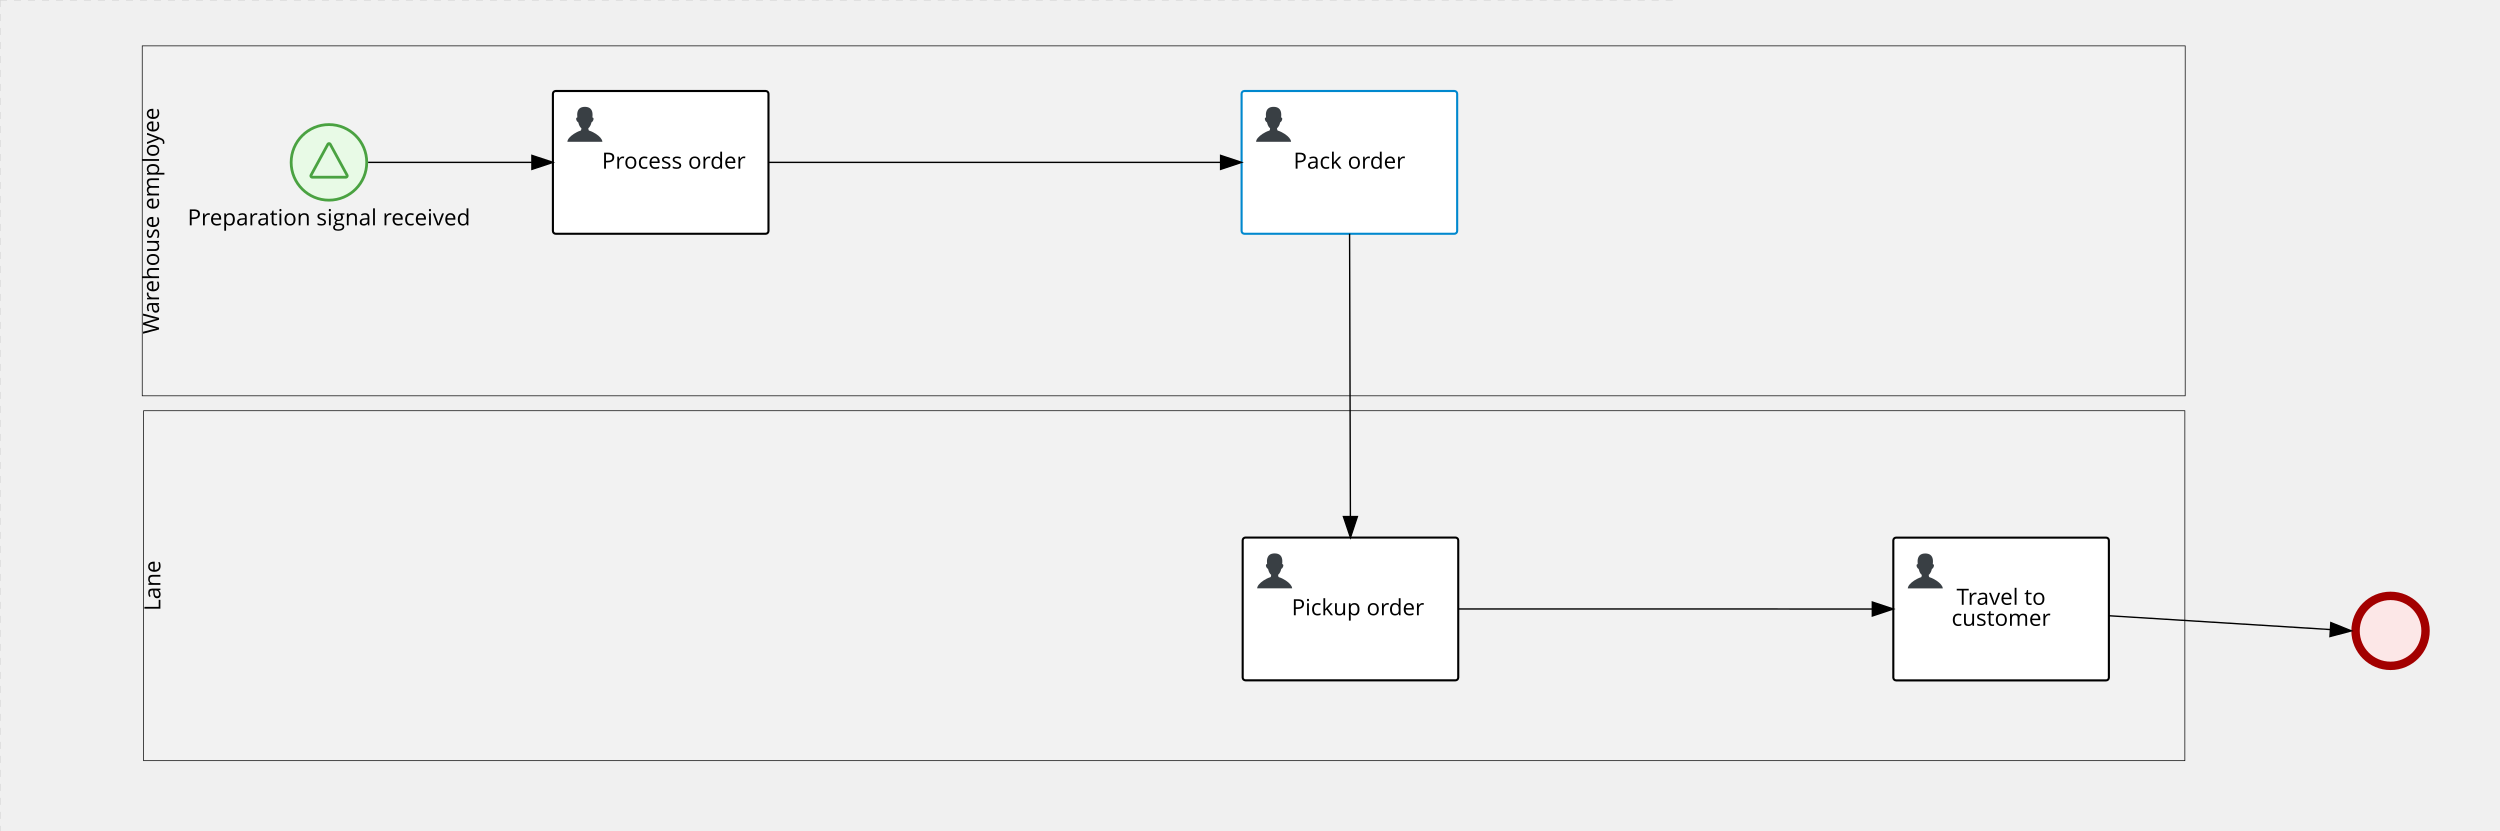
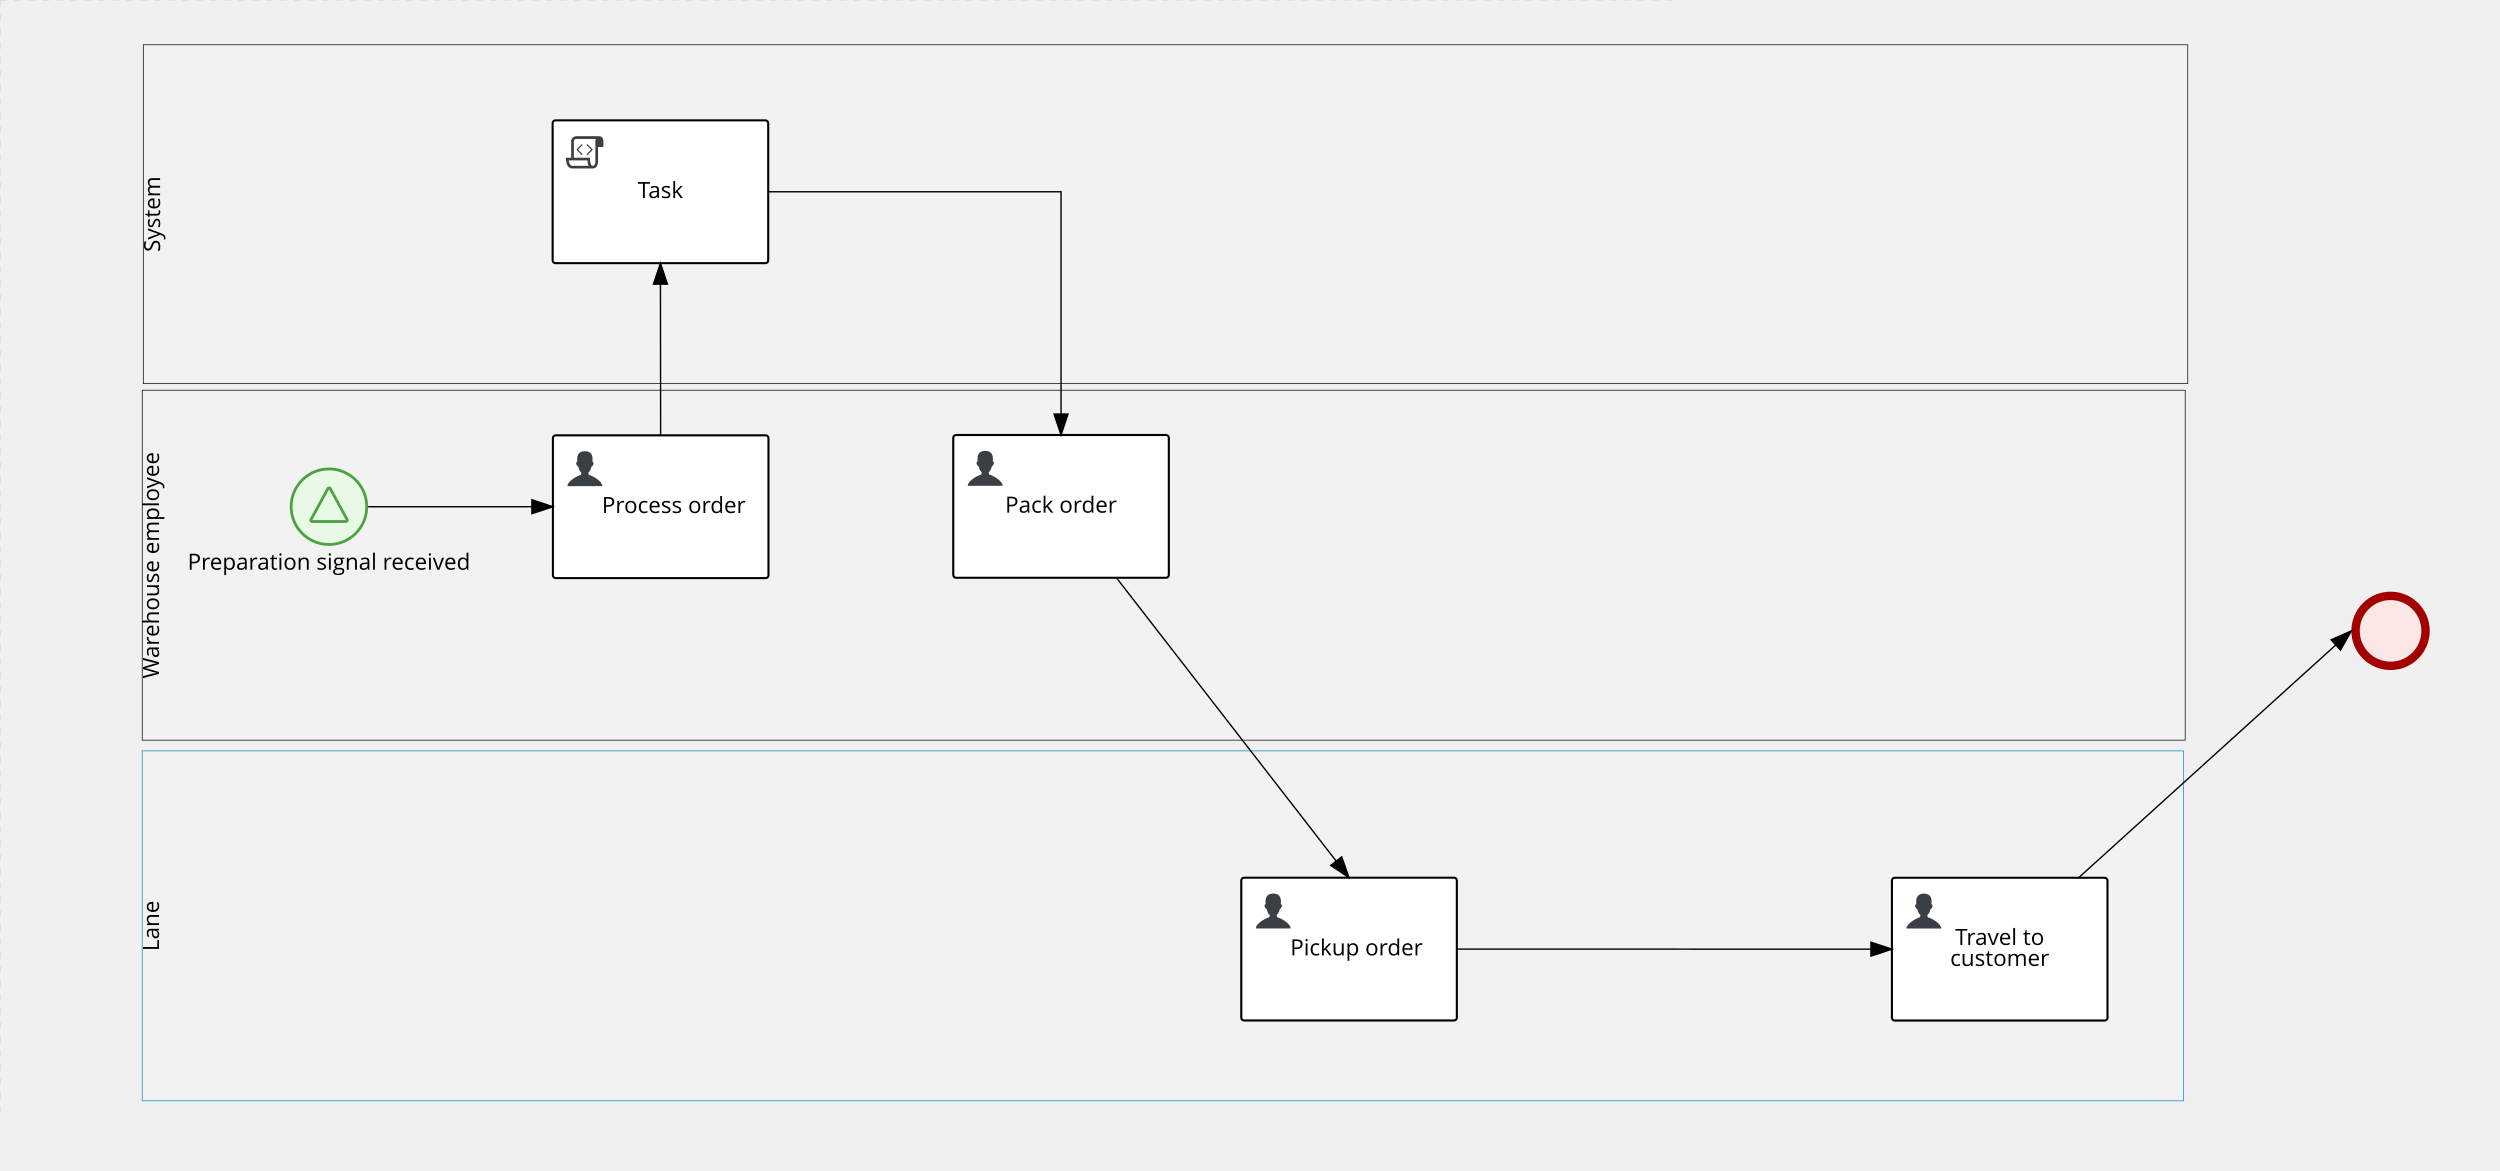
- <svg xmlns="http://www.w3.org/2000/svg" version="1.1" width="1786" height="593" viewBox="0 0 1786 593">
+ <svg xmlns="http://www.w3.org/2000/svg" version="1.1" width="1786" height="836" viewBox="0 0 1786 836">
  <defs />
  <g transform="matrix(1,0,0,1,0,0)">
    <g>
      <g>
        <g>
          <path fill="none" stroke="#d3d3d3" paint-order="fill stroke markers" d=" M 0 0 L 1200 0" stroke-miterlimit="10" stroke-opacity="0.8" stroke-dasharray="5" />
        </g>
        <g>
          <path fill="none" stroke="#d3d3d3" paint-order="fill stroke markers" d=" M 0 0 L 0 800" stroke-miterlimit="10" stroke-opacity="0.8" stroke-dasharray="5" />
        </g>
      </g>
-       <g id="_06BE5459-328D-44E1-8DD6-A01A7256BC6E" bpmn2nodeid="_06BE5459-328D-44E1-8DD6-A01A7256BC6E" transform="matrix(1,0,0,1,102.58,293.43)">
+       <g id="_550B3311-3D1D-46EB-A4BB-FC2DD90B5ABD" bpmn2nodeid="_550B3311-3D1D-46EB-A4BB-FC2DD90B5ABD" transform="matrix(1,0,0,1,1679.81,422.69)">
        <g>
          <path fill="none" stroke="none" />
        </g>
+         <g transform="matrix(0.125,0,0,0.125,0,0)">
+           <g transform="matrix(1,0,0,1,0,0)">
+             <path fill="#fce7e7" stroke="none" id="_550B3311-3D1D-46EB-A4BB-FC2DD90B5ABD?shapeType=BACKGROUND" paint-order="stroke fill markers" d=" M 0 0 M 444 224 C 444 263.9 434.2 300.8 414.4 334.5 C 394.7 368.2 368 394.9 334.4 414.5 C 300.8 434.1 263.9 444 224 444 C 184.1 444 147.2 434.2 113.5 414.4 C 79.8 394.7 53.1 368 33.5 334.4 C 13.9 300.8 4 263.9 4 224 C 4 184.1 13.8 147.2 33.6 113.5 C 53.4 79.8 80.1 53.1 113.6 33.5 C 147.1 13.9 184.1 4 224 4 C 263.9 4 300.8 13.8 334.5 33.6 C 368.2 53.4 394.9 80.1 414.5 113.6 C 434.1 147.1 444 184.1 444 224 Z" />
+           </g>
+           <g>
+             <g transform="matrix(1,0,0,1,0,0)">
+               <g transform="matrix(1,0,0,1,0,0)">
+                 <path fill="#a30000" stroke="none" id="_550B3311-3D1D-46EB-A4BB-FC2DD90B5ABD?shapeType=BORDER&amp;renderType=FILL" paint-order="stroke fill markers" d=" M 0 0 M 224 0 C 100.3 0 0 100.3 0 224 C 0 347.7 100.3 448 224 448 C 347.7 448 448 347.7 448 224 C 448 100.3 347.7 0 224 0 Z M 0 0 M 224 400 C 126.8 400 48 321.2 48 224 C 48 126.8 126.8 48 224 48 C 321.2 48 400 126.8 400 224 C 400 321.2 321.2 400 224 400 Z" />
+               </g>
+             </g>
+           </g>
+         </g>
+         <g transform="matrix(1,0,0,1,28,61)" />
+       </g>
+       <g transform="matrix(1,0,0,1,1679.81,422.69)" />
+       <g id="_06BE5459-328D-44E1-8DD6-A01A7256BC6E" bpmn2nodeid="_06BE5459-328D-44E1-8DD6-A01A7256BC6E" transform="matrix(1,0,0,1,101.58,536.43)">
+         <g>
+           <path fill="none" stroke="none" />
+         </g>
        <g transform="matrix(1,0,0,1,0,0)">
          <path fill="#f2f2f2" stroke="none" id="_06BE5459-328D-44E1-8DD6-A01A7256BC6E?shapeType=BACKGROUND" paint-order="stroke fill markers" d=" M 0 0 L 1458.28 0 L 1458.28 250 L 0 250 L 0 0 Z Z" />
        </g>
        <g transform="matrix(1,0,0,1,0,0)">
-           <path fill="none" stroke="rgb(0,0,0)" id="_06BE5459-328D-44E1-8DD6-A01A7256BC6E?shapeType=BORDER&amp;renderType=STROKE" paint-order="fill stroke markers" d=" M 0 0 L 1458.28 0 L 1458.28 250 L 0 250 L 0 0 Z Z" stroke-miterlimit="10" stroke-width="0.5" stroke-dasharray="" />
+           <path fill="none" stroke="rgb(0,136,206)" id="_06BE5459-328D-44E1-8DD6-A01A7256BC6E?shapeType=BORDER&amp;renderType=STROKE" paint-order="fill stroke markers" d=" M 0 0 L 1458.28 0 L 1458.28 250 L 0 250 L 0 0 Z Z" stroke-miterlimit="10" stroke-width="0.5" stroke-dasharray="" />
        </g>
        <g transform="matrix(-1.8369701987210297e-16,-1,1,-1.8369701987210297e-16,0,143)">
          <text fill="#000000" stroke="none" font-family="Open Sans" font-size="12pt" font-style="normal" font-weight="normal" text-decoration="normal" x="18" y="12" text-anchor="middle" dominant-baseline="alphabetic">Lane</text>
        </g>
        <g id="_1BB0C24F-966C-4FFE-A621-D8C2C41C6CE3" bpmn2nodeid="_1BB0C24F-966C-4FFE-A621-D8C2C41C6CE3" transform="matrix(1,0,0,1,785.19,90.60001)">
          <g>
            <path fill="none" stroke="none" />
          </g>
          <g transform="matrix(1,0,0,1,0,0)">
            <path fill="#ffffff" stroke="none" id="_1BB0C24F-966C-4FFE-A621-D8C2C41C6CE3?shapeType=BACKGROUND" paint-order="stroke fill markers" d=" M 2 0 L 152 0 L 152 0 A 2 2 0 0 1 154 2 L 154 100 L 154 100 A 2 2 0 0 1 152 102 L 2 102 L 2 102 A 2 2 0 0 1 0 100 L 0 2 L 0 2 A 2 2 0 0 1 2 0 Z" />
          </g>
          <g transform="matrix(1,0,0,1,0,0)">
            <path fill="none" stroke="#000000" id="_1BB0C24F-966C-4FFE-A621-D8C2C41C6CE3?shapeType=BORDER&amp;renderType=STROKE" paint-order="fill stroke markers" d=" M 2 0 L 152 0 L 152 0 A 2 2 0 0 1 154 2 L 154 100 L 154 100 A 2 2 0 0 1 152 102 L 2 102 L 2 102 A 2 2 0 0 1 0 100 L 0 2 L 0 2 A 2 2 0 0 1 2 0 Z" stroke-miterlimit="10" stroke-width="1.5" stroke-dasharray="" />
          </g>
          <g>
            <g transform="matrix(0.06,0,0,0.06,9.4,9.4)">
              <g transform="matrix(1,0,0,1,0,0)">
                <path fill="#393f44" stroke="none" id="_1BB0C24F-966C-4FFE-A621-D8C2C41C6CE3_task__RvU5__iZSm" paint-order="stroke fill markers" d=" M 0 0 M 16 445.21 C 16 440.869 18.784 431.129 22.001 424.217 C 35.768 394.64 77.283 359.28 129 333.084 C 144.516 325.224 157.347 319.964 167.807 317.174 C 171.932 316.074 175.729 314.414 176.525 313.363 C 178.894 310.234 180.914 302.908 181.727 294.5 L 182.5 286.5 L 178.507 283.455 C 166.303 274.146 154.284 251.678 148.04 226.5 C 145.611 216.707 145.056 215.462 142.984 215.158 C 141.703 214.97 138.083 212.243 134.939 209.099 C 123.233 197.393 116.891 177.376 121.44 166.49 C 123.002 162.751 128.155 159.01 131.75 159.004 C 134.448 159 134.471 158.603 132.914 138.788 C 130.927 113.496 134.279 92.265 143.132 74.076 C 152.232 55.38 167.569 42.882 189.049 36.66 C 210.203 30.532 237.797 30.532 258.951 36.66 C 300.042 48.563 318.958 83.806 314.955 141 C 314.32 150.075 313.624 157.788 313.409 158.14 C 313.194 158.493 314.575 159.073 316.479 159.43 C 328.929 161.766 330.986 177.018 321.496 196.621 C 316.903 206.109 309.357 214.508 304.817 215.185 C 303.023 215.453 302.293 217.146 299.943 226.5 C 296.659 239.567 294.474 245.305 287.948 257.995 C 282.491 268.606 273.035 281.109 268.108 284.229 L 264.871 286.278 L 265.518 292.889 C 266.345 301.33 268.639 309.871 270.877 312.837 C 272.067 314.415 275.002 315.79 280.063 317.139 C 291.069 320.075 303.617 325.274 321 334.102 C 369.815 358.891 410.848 393.758 425.032 422.5 C 429.07 430.682 432 440.232 432 445.21 L 432 448 L 224 448 L 16 448 L 16 445.21 Z" />
              </g>
            </g>
          </g>
          <g transform="matrix(1,0,0,1,4.04,13.68)">
            <g transform="matrix(0.04,0,0,0.04,63.36,69.12)">
              <g transform="matrix(1,0,0,1,0,0)">
                <path fill="none" stroke="none" />
              </g>
              <g transform="matrix(1,0,0,1,0,0)">
                <path fill="none" stroke="none" />
              </g>
            </g>
          </g>
          <g transform="matrix(1,0,0,1,35,43.5)">
            <text fill="#000000" stroke="none" font-family="Open Sans" font-size="12pt" font-style="normal" font-weight="normal" text-decoration="normal" x="47.332" y="12" text-anchor="middle" dominant-baseline="alphabetic">Pickup order</text>
          </g>
        </g>
        <g id="_4D554801-9244-4EC8-AA8C-CC41887A968C" bpmn2nodeid="_4D554801-9244-4EC8-AA8C-CC41887A968C" transform="matrix(1,0,0,1,1250.005,90.64999)">
          <g>
            <path fill="none" stroke="none" />
          </g>
          <g transform="matrix(1,0,0,1,0,0)">
            <path fill="#ffffff" stroke="none" id="_4D554801-9244-4EC8-AA8C-CC41887A968C?shapeType=BACKGROUND" paint-order="stroke fill markers" d=" M 2 0 L 152 0 L 152 0 A 2 2 0 0 1 154 2 L 154 100 L 154 100 A 2 2 0 0 1 152 102 L 2 102 L 2 102 A 2 2 0 0 1 0 100 L 0 2 L 0 2 A 2 2 0 0 1 2 0 Z" />
          </g>
          <g transform="matrix(1,0,0,1,0,0)">
            <path fill="none" stroke="#000000" id="_4D554801-9244-4EC8-AA8C-CC41887A968C?shapeType=BORDER&amp;renderType=STROKE" paint-order="fill stroke markers" d=" M 2 0 L 152 0 L 152 0 A 2 2 0 0 1 154 2 L 154 100 L 154 100 A 2 2 0 0 1 152 102 L 2 102 L 2 102 A 2 2 0 0 1 0 100 L 0 2 L 0 2 A 2 2 0 0 1 2 0 Z" stroke-miterlimit="10" stroke-width="1.5" stroke-dasharray="" />
          </g>
          <g>
            <g transform="matrix(0.06,0,0,0.06,9.4,9.4)">
              <g transform="matrix(1,0,0,1,0,0)">
                <path fill="#393f44" stroke="none" id="_4D554801-9244-4EC8-AA8C-CC41887A968C_task__RvU5__iZSm" paint-order="stroke fill markers" d=" M 0 0 M 16 445.21 C 16 440.869 18.784 431.129 22.001 424.217 C 35.768 394.64 77.283 359.28 129 333.084 C 144.516 325.224 157.347 319.964 167.807 317.174 C 171.932 316.074 175.729 314.414 176.525 313.363 C 178.894 310.234 180.914 302.908 181.727 294.5 L 182.5 286.5 L 178.507 283.455 C 166.303 274.146 154.284 251.678 148.04 226.5 C 145.611 216.707 145.056 215.462 142.984 215.158 C 141.703 214.97 138.083 212.243 134.939 209.099 C 123.233 197.393 116.891 177.376 121.44 166.49 C 123.002 162.751 128.155 159.01 131.75 159.004 C 134.448 159 134.471 158.603 132.914 138.788 C 130.927 113.496 134.279 92.265 143.132 74.076 C 152.232 55.38 167.569 42.882 189.049 36.66 C 210.203 30.532 237.797 30.532 258.951 36.66 C 300.042 48.563 318.958 83.806 314.955 141 C 314.32 150.075 313.624 157.788 313.409 158.14 C 313.194 158.493 314.575 159.073 316.479 159.43 C 328.929 161.766 330.986 177.018 321.496 196.621 C 316.903 206.109 309.357 214.508 304.817 215.185 C 303.023 215.453 302.293 217.146 299.943 226.5 C 296.659 239.567 294.474 245.305 287.948 257.995 C 282.491 268.606 273.035 281.109 268.108 284.229 L 264.871 286.278 L 265.518 292.889 C 266.345 301.33 268.639 309.871 270.877 312.837 C 272.067 314.415 275.002 315.79 280.063 317.139 C 291.069 320.075 303.617 325.274 321 334.102 C 369.815 358.891 410.848 393.758 425.032 422.5 C 429.07 430.682 432 440.232 432 445.21 L 432 448 L 224 448 L 16 448 L 16 445.21 Z" />
              </g>
            </g>
          </g>
          <g transform="matrix(1,0,0,1,4.04,13.68)">
            <g transform="matrix(0.04,0,0,0.04,63.36,69.12)">
              <g transform="matrix(1,0,0,1,0,0)">
                <path fill="none" stroke="none" />
              </g>
              <g transform="matrix(1,0,0,1,0,0)">
                <path fill="none" stroke="none" />
              </g>
            </g>
          </g>
          <g transform="matrix(1,0,0,1,41.61328,36)">
            <text fill="#000000" stroke="none" font-family="Open Sans" font-size="12pt" font-style="normal" font-weight="normal" text-decoration="normal" x="35.387" y="12" text-anchor="middle" dominant-baseline="alphabetic">Travel to  </text>
            <text fill="#000000" stroke="none" font-family="Open Sans" font-size="12pt" font-style="normal" font-weight="normal" text-decoration="normal" x="35.387" y="27" text-anchor="middle" dominant-baseline="alphabetic">customer</text>
          </g>
        </g>
      </g>
-       <g id="_0ADFF963-7A56-4037-ADB5-75A4C6CAD026" bpmn2nodeid="_0ADFF963-7A56-4037-ADB5-75A4C6CAD026" transform="matrix(1,0,0,1,101.61,32.77)">
+       <g id="_60C3040D-AD90-453C-9A8E-AE01BA934C1C" bpmn2nodeid="_60C3040D-AD90-453C-9A8E-AE01BA934C1C" transform="matrix(1,0,0,1,0,0)">
+         <g>
+           <path fill="none" stroke="#000000" paint-order="fill stroke markers" d=" M 1040.77 678.04 L 1336.585 678.078" stroke-miterlimit="10" stroke-dasharray="" />
+         </g>
+         <g transform="matrix(1,0,0,1,1040.77,678.0399)" />
+         <g transform="matrix(-0.0001288959,1,-1,-0.0001288959,1351.586,673.08)">
+           <path fill="#000000" stroke="#000000" paint-order="fill stroke markers" d=" M 10 15 L 0 15 L 5 0 Z" stroke-miterlimit="10" stroke-dasharray="" />
+         </g>
+         <g transform="matrix(1,0,0,1,1096.179,668.06)" />
+       </g>
+       <g id="_4163FEC2-C8A9-4403-95EC-3398C8E61767" bpmn2nodeid="_4163FEC2-C8A9-4403-95EC-3398C8E61767">
+         <g>
+           <path fill="none" stroke="#000000" paint-order="fill stroke markers" d=" M 1484.931 627.08 L 1668.689 460.756" stroke-miterlimit="10" stroke-dasharray="" />
+         </g>
+         <g transform="matrix(1,0,0,1,1484.931,627.08)" />
+         <g transform="matrix(0.6710617,0.7414015,-0.7414015,0.6710617,1676.455,446.983)">
+           <path fill="#000000" stroke="#000000" paint-order="fill stroke markers" d=" M 10 15 L 0 15 L 5 0 Z" stroke-miterlimit="10" stroke-dasharray="" />
+         </g>
+         <g transform="matrix(1,0,0,1,1514.941,531.471)" />
+       </g>
+       <g transform="matrix(1,0,0,1,101.58,536.43)" />
+       <g transform="matrix(1,0,0,1,886.77,627.03)" />
+       <g transform="matrix(1,0,0,1,1351.585,627.08)" />
+       <g id="_0ADFF963-7A56-4037-ADB5-75A4C6CAD026" bpmn2nodeid="_0ADFF963-7A56-4037-ADB5-75A4C6CAD026" transform="matrix(1,0,0,1,101.61,278.77)">
        <g>
          <path fill="none" stroke="none" />
        </g>
        <g transform="matrix(1,0,0,1,0,0)">
          <path fill="#f2f2f2" stroke="none" id="_0ADFF963-7A56-4037-ADB5-75A4C6CAD026?shapeType=BACKGROUND" paint-order="stroke fill markers" d=" M 0 0 L 1459.49 0 L 1459.49 250 L 0 250 L 0 0 Z Z" />
        </g>
        <g transform="matrix(1,0,0,1,0,0)">
          <path fill="none" stroke="rgb(0,0,0)" id="_0ADFF963-7A56-4037-ADB5-75A4C6CAD026?shapeType=BORDER&amp;renderType=STROKE" paint-order="fill stroke markers" d=" M 0 0 L 1459.49 0 L 1459.49 250 L 0 250 L 0 0 Z Z" stroke-miterlimit="10" stroke-width="0.5" stroke-dasharray="" />
        </g>
        <g transform="matrix(-1.8369701987210297e-16,-1,1,-1.8369701987210297e-16,0,205.8594)">
          <text fill="#000000" stroke="none" font-family="Open Sans" font-size="12pt" font-style="normal" font-weight="normal" text-decoration="normal" x="80.859" y="12" text-anchor="middle" dominant-baseline="alphabetic">Warehouse employee</text>
-         </g>
-         <g id="_58F58FFF-18BA-44C9-A429-667631F5AC77" bpmn2nodeid="_58F58FFF-18BA-44C9-A429-667631F5AC77" transform="matrix(1,0,0,1,785.39,32.23)">
-           <g>
-             <path fill="none" stroke="none" />
-           </g>
-           <g transform="matrix(1,0,0,1,0,0)">
-             <path fill="#ffffff" stroke="none" id="_58F58FFF-18BA-44C9-A429-667631F5AC77?shapeType=BACKGROUND" paint-order="stroke fill markers" d=" M 2 0 L 152 0 L 152 0 A 2 2 0 0 1 154 2 L 154 100 L 154 100 A 2 2 0 0 1 152 102 L 2 102 L 2 102 A 2 2 0 0 1 0 100 L 0 2 L 0 2 A 2 2 0 0 1 2 0 Z" />
-           </g>
-           <g transform="matrix(1,0,0,1,0,0)">
-             <path fill="none" stroke="rgb(0,136,206)" id="_58F58FFF-18BA-44C9-A429-667631F5AC77?shapeType=BORDER&amp;renderType=STROKE" paint-order="fill stroke markers" d=" M 2 0 L 152 0 L 152 0 A 2 2 0 0 1 154 2 L 154 100 L 154 100 A 2 2 0 0 1 152 102 L 2 102 L 2 102 A 2 2 0 0 1 0 100 L 0 2 L 0 2 A 2 2 0 0 1 2 0 Z" stroke-miterlimit="10" stroke-width="1.5" stroke-dasharray="" />
-           </g>
-           <g>
-             <g transform="matrix(0.06,0,0,0.06,9.4,9.4)">
-               <g transform="matrix(1,0,0,1,0,0)">
-                 <path fill="#393f44" stroke="none" id="_58F58FFF-18BA-44C9-A429-667631F5AC77_task__RvU5__iZSm" paint-order="stroke fill markers" d=" M 0 0 M 16 445.21 C 16 440.869 18.784 431.129 22.001 424.217 C 35.768 394.64 77.283 359.28 129 333.084 C 144.516 325.224 157.347 319.964 167.807 317.174 C 171.932 316.074 175.729 314.414 176.525 313.363 C 178.894 310.234 180.914 302.908 181.727 294.5 L 182.5 286.5 L 178.507 283.455 C 166.303 274.146 154.284 251.678 148.04 226.5 C 145.611 216.707 145.056 215.462 142.984 215.158 C 141.703 214.97 138.083 212.243 134.939 209.099 C 123.233 197.393 116.891 177.376 121.44 166.49 C 123.002 162.751 128.155 159.01 131.75 159.004 C 134.448 159 134.471 158.603 132.914 138.788 C 130.927 113.496 134.279 92.265 143.132 74.076 C 152.232 55.38 167.569 42.882 189.049 36.66 C 210.203 30.532 237.797 30.532 258.951 36.66 C 300.042 48.563 318.958 83.806 314.955 141 C 314.32 150.075 313.624 157.788 313.409 158.14 C 313.194 158.493 314.575 159.073 316.479 159.43 C 328.929 161.766 330.986 177.018 321.496 196.621 C 316.903 206.109 309.357 214.508 304.817 215.185 C 303.023 215.453 302.293 217.146 299.943 226.5 C 296.659 239.567 294.474 245.305 287.948 257.995 C 282.491 268.606 273.035 281.109 268.108 284.229 L 264.871 286.278 L 265.518 292.889 C 266.345 301.33 268.639 309.871 270.877 312.837 C 272.067 314.415 275.002 315.79 280.063 317.139 C 291.069 320.075 303.617 325.274 321 334.102 C 369.815 358.891 410.848 393.758 425.032 422.5 C 429.07 430.682 432 440.232 432 445.21 L 432 448 L 224 448 L 16 448 L 16 445.21 Z" />
-               </g>
-             </g>
-           </g>
-           <g transform="matrix(1,0,0,1,4.04,13.68)">
-             <g transform="matrix(0.04,0,0,0.04,63.36,69.12)">
-               <g transform="matrix(1,0,0,1,0,0)">
-                 <path fill="none" stroke="none" />
-               </g>
-               <g transform="matrix(1,0,0,1,0,0)">
-                 <path fill="none" stroke="none" />
-               </g>
-             </g>
-           </g>
-           <g transform="matrix(1,0,0,1,37.05469,43.5)">
-             <text fill="#000000" stroke="none" font-family="Open Sans" font-size="12pt" font-style="normal" font-weight="normal" text-decoration="normal" x="39.945" y="12" text-anchor="middle" dominant-baseline="alphabetic">Pack order</text>
-           </g>
        </g>
        <g id="_5A92FBF8-4BF0-4318-BA90-AEE6DCAB583A" bpmn2nodeid="_5A92FBF8-4BF0-4318-BA90-AEE6DCAB583A" transform="matrix(1,0,0,1,293.39,32.23)">
          <g>
            <path fill="none" stroke="none" />
          </g>
          <g transform="matrix(1,0,0,1,0,0)">
            <path fill="#ffffff" stroke="none" id="_5A92FBF8-4BF0-4318-BA90-AEE6DCAB583A?shapeType=BACKGROUND" paint-order="stroke fill markers" d=" M 2 0 L 152 0 L 152 0 A 2 2 0 0 1 154 2 L 154 100 L 154 100 A 2 2 0 0 1 152 102 L 2 102 L 2 102 A 2 2 0 0 1 0 100 L 0 2 L 0 2 A 2 2 0 0 1 2 0 Z" />
          </g>
          <g transform="matrix(1,0,0,1,0,0)">
            <path fill="none" stroke="rgb(0,0,0)" id="_5A92FBF8-4BF0-4318-BA90-AEE6DCAB583A?shapeType=BORDER&amp;renderType=STROKE" paint-order="fill stroke markers" d=" M 2 0 L 152 0 L 152 0 A 2 2 0 0 1 154 2 L 154 100 L 154 100 A 2 2 0 0 1 152 102 L 2 102 L 2 102 A 2 2 0 0 1 0 100 L 0 2 L 0 2 A 2 2 0 0 1 2 0 Z" stroke-miterlimit="10" stroke-width="1.5" stroke-dasharray="" />
          </g>
          <g>
            <g transform="matrix(0.06,0,0,0.06,9.4,9.4)">
              <g transform="matrix(1,0,0,1,0,0)">
                <path fill="#393f44" stroke="none" id="_5A92FBF8-4BF0-4318-BA90-AEE6DCAB583A_task__RvU5__iZSm" paint-order="stroke fill markers" d=" M 0 0 M 16 445.21 C 16 440.869 18.784 431.129 22.001 424.217 C 35.768 394.64 77.283 359.28 129 333.084 C 144.516 325.224 157.347 319.964 167.807 317.174 C 171.932 316.074 175.729 314.414 176.525 313.363 C 178.894 310.234 180.914 302.908 181.727 294.5 L 182.5 286.5 L 178.507 283.455 C 166.303 274.146 154.284 251.678 148.04 226.5 C 145.611 216.707 145.056 215.462 142.984 215.158 C 141.703 214.97 138.083 212.243 134.939 209.099 C 123.233 197.393 116.891 177.376 121.44 166.49 C 123.002 162.751 128.155 159.01 131.75 159.004 C 134.448 159 134.471 158.603 132.914 138.788 C 130.927 113.496 134.279 92.265 143.132 74.076 C 152.232 55.38 167.569 42.882 189.049 36.66 C 210.203 30.532 237.797 30.532 258.951 36.66 C 300.042 48.563 318.958 83.806 314.955 141 C 314.32 150.075 313.624 157.788 313.409 158.14 C 313.194 158.493 314.575 159.073 316.479 159.43 C 328.929 161.766 330.986 177.018 321.496 196.621 C 316.903 206.109 309.357 214.508 304.817 215.185 C 303.023 215.453 302.293 217.146 299.943 226.5 C 296.659 239.567 294.474 245.305 287.948 257.995 C 282.491 268.606 273.035 281.109 268.108 284.229 L 264.871 286.278 L 265.518 292.889 C 266.345 301.33 268.639 309.871 270.877 312.837 C 272.067 314.415 275.002 315.79 280.063 317.139 C 291.069 320.075 303.617 325.274 321 334.102 C 369.815 358.891 410.848 393.758 425.032 422.5 C 429.07 430.682 432 440.232 432 445.21 L 432 448 L 224 448 L 16 448 L 16 445.21 Z" />
              </g>
            </g>
          </g>
          <g transform="matrix(1,0,0,1,4.04,13.68)">
            <g transform="matrix(0.04,0,0,0.04,63.36,69.12)">
              <g transform="matrix(1,0,0,1,0,0)">
                <path fill="none" stroke="none" />
              </g>
              <g transform="matrix(1,0,0,1,0,0)">
                <path fill="none" stroke="none" />
              </g>
            </g>
          </g>
          <g transform="matrix(1,0,0,1,35,43.5)">
            <text fill="#000000" stroke="none" font-family="Open Sans" font-size="12pt" font-style="normal" font-weight="normal" text-decoration="normal" x="51.355" y="12" text-anchor="middle" dominant-baseline="alphabetic">Process order</text>
          </g>
        </g>
        <g id="_AAD5559D-F4CA-481C-8828-DA1B2B07CD04" bpmn2nodeid="_AAD5559D-F4CA-481C-8828-DA1B2B07CD04" transform="matrix(1,0,0,1,105.39,55.23)">
          <g>
            <path fill="none" stroke="none" />
          </g>
          <g transform="matrix(0.125,0,0,0.125,0,0)">
            <g transform="matrix(1,0,0,1,0,0)">
              <path fill="#e8fae6" stroke="none" id="_AAD5559D-F4CA-481C-8828-DA1B2B07CD04?shapeType=BACKGROUND" paint-order="stroke fill markers" d=" M 0 0 M 444 224 C 444 263.9 434.2 300.8 414.4 334.5 C 394.7 368.2 368 394.9 334.4 414.5 C 300.8 434.1 263.9 444 224 444 C 184.1 444 147.2 434.2 113.5 414.4 C 79.8 394.7 53.1 368 33.5 334.4 C 13.9 300.8 4 263.9 4 224 C 4 184.1 13.8 147.2 33.6 113.5 C 53.4 79.8 80.1 53.1 113.6 33.5 C 147.1 13.9 184.1 4 224 4 C 263.9 4 300.8 13.8 334.5 33.6 C 368.2 53.4 394.9 80.1 414.5 113.6 C 434.1 147.1 444 184.1 444 224 Z" />
            </g>
            <g>
              <g transform="matrix(1,0,0,1,0,0)">
                <g transform="matrix(1,0,0,1,0,0)">
                  <path fill="#4aa241" stroke="none" id="_AAD5559D-F4CA-481C-8828-DA1B2B07CD04?shapeType=BORDER&amp;renderType=FILL" paint-order="stroke fill markers" d=" M 0 0 M 224 0 C 100.3 0 0 100.3 0 224 C 0 347.7 100.3 448 224 448 C 347.7 448 448 347.7 448 224 C 448 100.3 347.7 0 224 0 Z M 0 0 M 224 432 C 109.1 432 16 338.9 16 224 C 16 109.1 109.1 16 224 16 C 338.9 16 432 109.1 432 224 C 432 338.9 338.9 432 224 432 Z" />
                </g>
              </g>
            </g>
            <g>
              <g transform="matrix(1,0,0,1,0,0)">
                <g transform="matrix(1,0,0,1,0,0)">
                  <path fill="#4aa241" stroke="none" id="_AAD5559D-F4CA-481C-8828-DA1B2B07CD04_signal-catching" paint-order="stroke fill markers" d=" M 0 0 M 224.6 124.8 L 320.5 300.7 L 128.8 300.7 L 224.6 124.8 M 224.6 108.7 C 221.7 108.7 219 109.5 216.5 110.9 C 214 112.3 212.1 114.5 210.6 117 L 114.7 293 C 111.8 298.2 111.9 303.5 114.9 308.8 C 116.3 311.2 118.2 313.2 120.7 314.6 C 123.1 316 125.8 316.7 128.7 316.7 L 320.5 316.7 C 323.4 316.7 325.9 316 328.4 314.6 C 330.9 313.2 332.8 311.3 334.2 308.8 C 337.3 303.6 337.3 298.3 334.4 293 L 238.5 117 C 237.1 114.4 235.2 112.4 232.7 110.9 C 230.2 109.4 227.5 108.7 224.6 108.7 L 224.6 108.7 Z" />
                </g>
              </g>
            </g>
          </g>
          <g transform="matrix(1,0,0,1,-72.98047,61)">
            <text fill="#000000" stroke="none" font-family="Open Sans" font-size="12pt" font-style="normal" font-weight="normal" text-decoration="normal" x="100.98" y="12" text-anchor="middle" dominant-baseline="alphabetic">Preparation signal received</text>
          </g>
        </g>
-       </g>
-       <g id="_550B3311-3D1D-46EB-A4BB-FC2DD90B5ABD" bpmn2nodeid="_550B3311-3D1D-46EB-A4BB-FC2DD90B5ABD" transform="matrix(1,0,0,1,1679.81,422.69)">
+         <g id="_58F58FFF-18BA-44C9-A429-667631F5AC77" bpmn2nodeid="_58F58FFF-18BA-44C9-A429-667631F5AC77" transform="matrix(1,0,0,1,579.397,31.995)">
+           <g>
+             <path fill="none" stroke="none" />
+           </g>
+           <g transform="matrix(1,0,0,1,0,0)">
+             <path fill="#ffffff" stroke="none" id="_58F58FFF-18BA-44C9-A429-667631F5AC77?shapeType=BACKGROUND" paint-order="stroke fill markers" d=" M 2 0 L 152 0 L 152 0 A 2 2 0 0 1 154 2 L 154 100 L 154 100 A 2 2 0 0 1 152 102 L 2 102 L 2 102 A 2 2 0 0 1 0 100 L 0 2 L 0 2 A 2 2 0 0 1 2 0 Z" />
+           </g>
+           <g transform="matrix(1,0,0,1,0,0)">
+             <path fill="none" stroke="rgb(0,0,0)" id="_58F58FFF-18BA-44C9-A429-667631F5AC77?shapeType=BORDER&amp;renderType=STROKE" paint-order="fill stroke markers" d=" M 2 0 L 152 0 L 152 0 A 2 2 0 0 1 154 2 L 154 100 L 154 100 A 2 2 0 0 1 152 102 L 2 102 L 2 102 A 2 2 0 0 1 0 100 L 0 2 L 0 2 A 2 2 0 0 1 2 0 Z" stroke-miterlimit="10" stroke-width="1.5" stroke-dasharray="" />
+           </g>
+           <g>
+             <g transform="matrix(0.06,0,0,0.06,9.4,9.4)">
+               <g transform="matrix(1,0,0,1,0,0)">
+                 <path fill="#393f44" stroke="none" id="_58F58FFF-18BA-44C9-A429-667631F5AC77_task__RvU5__iZSm" paint-order="stroke fill markers" d=" M 0 0 M 16 445.21 C 16 440.869 18.784 431.129 22.001 424.217 C 35.768 394.64 77.283 359.28 129 333.084 C 144.516 325.224 157.347 319.964 167.807 317.174 C 171.932 316.074 175.729 314.414 176.525 313.363 C 178.894 310.234 180.914 302.908 181.727 294.5 L 182.5 286.5 L 178.507 283.455 C 166.303 274.146 154.284 251.678 148.04 226.5 C 145.611 216.707 145.056 215.462 142.984 215.158 C 141.703 214.97 138.083 212.243 134.939 209.099 C 123.233 197.393 116.891 177.376 121.44 166.49 C 123.002 162.751 128.155 159.01 131.75 159.004 C 134.448 159 134.471 158.603 132.914 138.788 C 130.927 113.496 134.279 92.265 143.132 74.076 C 152.232 55.38 167.569 42.882 189.049 36.66 C 210.203 30.532 237.797 30.532 258.951 36.66 C 300.042 48.563 318.958 83.806 314.955 141 C 314.32 150.075 313.624 157.788 313.409 158.14 C 313.194 158.493 314.575 159.073 316.479 159.43 C 328.929 161.766 330.986 177.018 321.496 196.621 C 316.903 206.109 309.357 214.508 304.817 215.185 C 303.023 215.453 302.293 217.146 299.943 226.5 C 296.659 239.567 294.474 245.305 287.948 257.995 C 282.491 268.606 273.035 281.109 268.108 284.229 L 264.871 286.278 L 265.518 292.889 C 266.345 301.33 268.639 309.871 270.877 312.837 C 272.067 314.415 275.002 315.79 280.063 317.139 C 291.069 320.075 303.617 325.274 321 334.102 C 369.815 358.891 410.848 393.758 425.032 422.5 C 429.07 430.682 432 440.232 432 445.21 L 432 448 L 224 448 L 16 448 L 16 445.21 Z" />
+               </g>
+             </g>
+           </g>
+           <g transform="matrix(1,0,0,1,4.04,13.68)">
+             <g transform="matrix(0.04,0,0,0.04,63.36,69.12)">
+               <g transform="matrix(1,0,0,1,0,0)">
+                 <path fill="none" stroke="none" />
+               </g>
+               <g transform="matrix(1,0,0,1,0,0)">
+                 <path fill="none" stroke="none" />
+               </g>
+             </g>
+           </g>
+           <g transform="matrix(1,0,0,1,37.05469,43.5)">
+             <text fill="#000000" stroke="none" font-family="Open Sans" font-size="12pt" font-style="normal" font-weight="normal" text-decoration="normal" x="39.945" y="12" text-anchor="middle" dominant-baseline="alphabetic">Pack order</text>
+           </g>
+         </g>
+       </g>
+       <g id="_C4036051-B973-4F90-990A-2C8DD50A341B" bpmn2nodeid="_C4036051-B973-4F90-990A-2C8DD50A341B" transform="matrix(1,0,0,1,0,0)">
+         <g>
+           <path fill="none" stroke="#000000" paint-order="fill stroke markers" d=" M 263 362 L 380 362" stroke-miterlimit="10" stroke-dasharray="" />
+         </g>
+         <g transform="matrix(1,0,0,1,263,362)" />
+         <g transform="matrix(6.123233995736766e-17,1,-1,6.123233995736766e-17,395,357)">
+           <path fill="#000000" stroke="#000000" paint-order="fill stroke markers" d=" M 10 15 L 0 15 L 5 0 Z" stroke-miterlimit="10" stroke-dasharray="" />
+         </g>
+         <g transform="matrix(1,0,0,1,263,352)" />
+       </g>
+       <g transform="matrix(1,0,0,1,101.61,278.77)" />
+       <g transform="matrix(1,0,0,1,207,334)" />
+       <g id="_965CB54A-C539-4F10-9FE1-0FE45B1C6571" bpmn2nodeid="_965CB54A-C539-4F10-9FE1-0FE45B1C6571" transform="matrix(1,0,0,1,102.367,31.986)">
        <g>
          <path fill="none" stroke="none" />
        </g>
-         <g transform="matrix(0.125,0,0,0.125,0,0)">
-           <g transform="matrix(1,0,0,1,0,0)">
-             <path fill="#fce7e7" stroke="none" id="_550B3311-3D1D-46EB-A4BB-FC2DD90B5ABD?shapeType=BACKGROUND" paint-order="stroke fill markers" d=" M 0 0 M 444 224 C 444 263.9 434.2 300.8 414.4 334.5 C 394.7 368.2 368 394.9 334.4 414.5 C 300.8 434.1 263.9 444 224 444 C 184.1 444 147.2 434.2 113.5 414.4 C 79.8 394.7 53.1 368 33.5 334.4 C 13.9 300.8 4 263.9 4 224 C 4 184.1 13.8 147.2 33.6 113.5 C 53.4 79.8 80.1 53.1 113.6 33.5 C 147.1 13.9 184.1 4 224 4 C 263.9 4 300.8 13.8 334.5 33.6 C 368.2 53.4 394.9 80.1 414.5 113.6 C 434.1 147.1 444 184.1 444 224 Z" />
-           </g>
-           <g>
-             <g transform="matrix(1,0,0,1,0,0)">
-               <g transform="matrix(1,0,0,1,0,0)">
-                 <path fill="#a30000" stroke="none" id="_550B3311-3D1D-46EB-A4BB-FC2DD90B5ABD?shapeType=BORDER&amp;renderType=FILL" paint-order="stroke fill markers" d=" M 0 0 M 224 0 C 100.3 0 0 100.3 0 224 C 0 347.7 100.3 448 224 448 C 347.7 448 448 347.7 448 224 C 448 100.3 347.7 0 224 0 Z M 0 0 M 224 400 C 126.8 400 48 321.2 48 224 C 48 126.8 126.8 48 224 48 C 321.2 48 400 126.8 400 224 C 400 321.2 321.2 400 224 400 Z" />
-               </g>
-             </g>
-           </g>
-         </g>
-         <g transform="matrix(1,0,0,1,28,61)" />
-       </g>
-       <g id="_C4036051-B973-4F90-990A-2C8DD50A341B" bpmn2nodeid="_C4036051-B973-4F90-990A-2C8DD50A341B">
-         <g>
-           <path fill="none" stroke="#000000" paint-order="fill stroke markers" d=" M 263 116 L 380 116" stroke-miterlimit="10" stroke-dasharray="" />
-         </g>
-         <g transform="matrix(1,0,0,1,263,116)" />
-         <g transform="matrix(6.123233995736766e-17,1,-1,6.123233995736766e-17,395,111)">
+         <g transform="matrix(1,0,0,1,0,0)">
+           <path fill="#f2f2f2" stroke="none" id="_965CB54A-C539-4F10-9FE1-0FE45B1C6571?shapeType=BACKGROUND" paint-order="stroke fill markers" d=" M 0 0 L 1460.579 0 L 1460.579 242.014 L 0 242.014 L 0 0 Z Z" />
+         </g>
+         <g transform="matrix(1,0,0,1,0,0)">
+           <path fill="none" stroke="rgb(0,0,0)" id="_965CB54A-C539-4F10-9FE1-0FE45B1C6571?shapeType=BORDER&amp;renderType=STROKE" paint-order="fill stroke markers" d=" M 0 0 L 1460.579 0 L 1460.579 242.014 L 0 242.014 L 0 0 Z Z" stroke-miterlimit="10" stroke-width="0.5" stroke-dasharray="" />
+         </g>
+         <g transform="matrix(-1.8369701987210297e-16,-1,1,-1.8369701987210297e-16,0,147.9992)">
+           <text fill="#000000" stroke="none" font-family="Open Sans" font-size="12pt" font-style="normal" font-weight="normal" text-decoration="normal" x="26.992" y="12" text-anchor="middle" dominant-baseline="alphabetic">System</text>
+         </g>
+         <g id="_9286E751-F01C-4ED1-A404-E059E8F071A8" bpmn2nodeid="_9286E751-F01C-4ED1-A404-E059E8F071A8" transform="matrix(1,0,0,1,292.441,54.014)">
+           <g>
+             <path fill="none" stroke="none" />
+           </g>
+           <g transform="matrix(1,0,0,1,0,0)">
+             <path fill="#ffffff" stroke="none" id="_9286E751-F01C-4ED1-A404-E059E8F071A8?shapeType=BACKGROUND" paint-order="stroke fill markers" d=" M 2 0 L 152 0 L 152 0 A 2 2 0 0 1 154 2 L 154 100 L 154 100 A 2 2 0 0 1 152 102 L 2 102 L 2 102 A 2 2 0 0 1 0 100 L 0 2 L 0 2 A 2 2 0 0 1 2 0 Z" />
+           </g>
+           <g transform="matrix(1,0,0,1,0,0)">
+             <path fill="none" stroke="rgb(0,0,0)" id="_9286E751-F01C-4ED1-A404-E059E8F071A8?shapeType=BORDER&amp;renderType=STROKE" paint-order="fill stroke markers" d=" M 2 0 L 152 0 L 152 0 A 2 2 0 0 1 154 2 L 154 100 L 154 100 A 2 2 0 0 1 152 102 L 2 102 L 2 102 A 2 2 0 0 1 0 100 L 0 2 L 0 2 A 2 2 0 0 1 2 0 Z" stroke-miterlimit="10" stroke-width="1.5" stroke-dasharray="" />
+           </g>
+           <g>
+             <g transform="matrix(0.06,0,0,0.06,9.4,9.4)">
+               <g transform="matrix(1,0,0,1,0,0)">
+                 <path fill="#393f44" stroke="none" id="_9286E751-F01C-4ED1-A404-E059E8F071A8_task__FQFd__KwNe" paint-order="stroke fill markers" d=" M 0 0 M 197.3 130.2 C 194.4 127.3 189.6 127.3 186.7 130.2 L 130.2 186.7 C 127.3 189.6 127.3 194.4 130.2 197.3 L 186.7 253.8 C 188.1 255.3 190.1 256 192 256 C 193.9 256 195.9 255.3 197.3 253.7 C 200.2 250.8 200.2 246 197.3 243.1 L 146.2 192 L 197.3 140.8 C 200.2 137.9 200.2 133.1 197.3 130.2 Z" />
+               </g>
+               <g transform="matrix(1,0,0,1,0,0)">
+                 <path fill="#393f44" stroke="none" id="_9286E751-F01C-4ED1-A404-E059E8F071A8_task__FQFd__W91P" paint-order="stroke fill markers" d=" M 0 0 M 261.3 130.2 C 258.4 127.3 253.6 127.3 250.7 130.2 C 247.8 133.1 247.8 137.9 250.7 140.8 L 301.8 191.9 L 250.7 243 C 247.8 245.9 247.8 250.7 250.7 253.6 C 252.1 255.3 254.1 256 256 256 C 257.9 256 259.9 255.3 261.3 253.8 L 317.8 197.3 C 320.7 194.4 320.7 189.6 317.8 186.7 L 261.3 130.2 Z" />
+               </g>
+               <g transform="matrix(1,0,0,1,0,0)">
+                 <path fill="#393f44" stroke="none" id="_9286E751-F01C-4ED1-A404-E059E8F071A8_task__FQFd__wKhe" paint-order="stroke fill markers" d=" M 0 0 M 400 32 C 400 32 152.8 32 128 32 C 62 32 64 96 64 96 L 64 288 L 1 288 C 1 288 -4 416 78 416 L 320 416 C 368 416 384 368 384 336 C 384 314.2 384 224.4 384 160 L 448 160 L 448 96 C 448 96 449 32 400 32 Z M 0 0 M 78 383.9 C 68.5 383.9 61.6 381.1 55.5 374.9 C 43.4 362.4 37.5 339.6 34.9 320 L 256.9 320 C 257.1 322.7 257.3 325.4 257.6 328.2 C 260 351.6 264.7 370.1 271.9 383.9 L 78 383.9 L 78 383.9 Z M 0 0 M 352 336 C 352 345.9 349.6 360.3 342.9 371 C 337.2 380.1 330.4 384 320 384 C 285 384 288 288 288 288 L 96 288 L 96 96 L 96 95.9 L 96 95.1 C 96 90.6 97.6 78.3 104.7 71.2 C 106.5 69.4 111.9 64 128 64 L 356.5 64 C 354.4 72.8 352.8 81.8 352.2 89.9 C 352.2 90.5 352.1 91.1 352.1 91.7 C 352.1 92 352.1 92.3 352.1 92.6 C 352 94.8 352 96 352 96 L 352 160 L 352 336 Z" />
+               </g>
+             </g>
+           </g>
+           <g transform="matrix(1,0,0,1,60.75,43.5)">
+             <text fill="#000000" stroke="none" font-family="Open Sans" font-size="12pt" font-style="normal" font-weight="normal" text-decoration="normal" x="16.25" y="12" text-anchor="middle" dominant-baseline="alphabetic">Task</text>
+           </g>
+         </g>
+       </g>
+       <g transform="matrix(1,0,0,1,102.367,31.986)" />
+       <g id="_8EF67027-0F07-4077-A8A1-C9E83208B104" bpmn2nodeid="_8EF67027-0F07-4077-A8A1-C9E83208B104">
+         <g>
+           <path fill="none" stroke="rgb(0,0,0)" paint-order="fill stroke markers" d=" M 471.944 311 L 471.825 203" stroke-miterlimit="10" stroke-dasharray="" />
+         </g>
+         <g transform="matrix(1,0,0,1,471.9437,311)" />
+         <g transform="matrix(0.9999994,-0.001103448,0.001103448,0.9999994,466.808,188.0055)">
+           <path fill="rgb(0,0,0)" stroke="rgb(0,0,0)" paint-order="fill stroke markers" d=" M 10 15 L 0 15 L 5 0 Z" stroke-miterlimit="10" stroke-dasharray="" />
+         </g>
+         <g transform="matrix(1,0,0,1,481.808,249.489)" />
+       </g>
+       <g transform="matrix(1,0,0,1,395,311)" />
+       <g transform="matrix(1,0,0,1,394.808,86)" />
+       <g id="_489471A6-8767-4781-91D9-F1E9150A8712" bpmn2nodeid="_489471A6-8767-4781-91D9-F1E9150A8712">
+         <g>
+           <path fill="none" stroke="rgb(0,0,0)" paint-order="fill stroke markers" d=" M 548.808 137 L 758.007 137 L 758.007 295.765" stroke-miterlimit="10" stroke-dasharray="" />
+         </g>
+         <g transform="matrix(1,0,0,1,548.808,137)" />
+         <g transform="matrix(-1,1.2246467991473532e-16,-1.2246467991473532e-16,-1,763.007,310.765)">
+           <path fill="rgb(0,0,0)" stroke="rgb(0,0,0)" paint-order="fill stroke markers" d=" M 10 15 L 0 15 L 5 0 Z" stroke-miterlimit="10" stroke-dasharray="" />
+         </g>
+         <g transform="matrix(1,0,0,1,553.4075,127)" />
+       </g>
+       <g id="_14993232-74EF-4989-97B1-B7A7072D6A42" bpmn2nodeid="_14993232-74EF-4989-97B1-B7A7072D6A42">
+         <g>
+           <path fill="none" stroke="#000000" paint-order="fill stroke markers" d=" M 797.567 412.765 L 954.576 615.178" stroke-miterlimit="10" stroke-dasharray="" />
+         </g>
+         <g transform="matrix(1,0,0,1,797.5671,412.765)" />
+         <g transform="matrix(-0.7901516,0.6129115,-0.6129115,-0.7901516,967.7208,623.9654)">
          <path fill="#000000" stroke="#000000" paint-order="fill stroke markers" d=" M 10 15 L 0 15 L 5 0 Z" stroke-miterlimit="10" stroke-dasharray="" />
        </g>
-         <g transform="matrix(1,0,0,1,263,106)" />
-       </g>
-       <g id="_2550E6E1-55CD-4713-8A5D-46FE15A6C0EB" bpmn2nodeid="_2550E6E1-55CD-4713-8A5D-46FE15A6C0EB">
-         <g>
-           <path fill="none" stroke="#000000" paint-order="fill stroke markers" d=" M 549 116 L 872 116" stroke-miterlimit="10" stroke-dasharray="" />
-         </g>
-         <g transform="matrix(1,0,0,1,549,116)" />
-         <g transform="matrix(6.123233995736766e-17,1,-1,6.123233995736766e-17,887,111)">
-           <path fill="#000000" stroke="#000000" paint-order="fill stroke markers" d=" M 10 15 L 0 15 L 5 0 Z" stroke-miterlimit="10" stroke-dasharray="" />
-         </g>
-         <g transform="matrix(1,0,0,1,618,106)" />
-       </g>
-       <g id="_14993232-74EF-4989-97B1-B7A7072D6A42" bpmn2nodeid="_14993232-74EF-4989-97B1-B7A7072D6A42">
-         <g>
-           <path fill="none" stroke="#000000" paint-order="fill stroke markers" d=" M 964.147 167 L 964.727 369.03" stroke-miterlimit="10" stroke-dasharray="" />
-         </g>
-         <g transform="matrix(1,0,0,1,964.1465,167)" />
-         <g transform="matrix(-0.9999959,0.002872874,-0.002872874,-0.9999959,969.77,384.0156)">
-           <path fill="#000000" stroke="#000000" paint-order="fill stroke markers" d=" M 10 15 L 0 15 L 5 0 Z" stroke-miterlimit="10" stroke-dasharray="" />
-         </g>
-         <g transform="matrix(1,0,0,1,974.1709,275.4863)" />
-       </g>
-       <g id="_60C3040D-AD90-453C-9A8E-AE01BA934C1C" bpmn2nodeid="_60C3040D-AD90-453C-9A8E-AE01BA934C1C">
-         <g>
-           <path fill="none" stroke="#000000" paint-order="fill stroke markers" d=" M 1041.77 435.04 L 1337.585 435.078" stroke-miterlimit="10" stroke-dasharray="" />
-         </g>
-         <g transform="matrix(1,0,0,1,1041.77,435.0399)" />
-         <g transform="matrix(-0.0001288959,1,-1,-0.0001288959,1352.586,430.08)">
-           <path fill="#000000" stroke="#000000" paint-order="fill stroke markers" d=" M 10 15 L 0 15 L 5 0 Z" stroke-miterlimit="10" stroke-dasharray="" />
-         </g>
-         <g transform="matrix(1,0,0,1,1097.179,425.06)" />
-       </g>
-       <g id="_4163FEC2-C8A9-4403-95EC-3398C8E61767" bpmn2nodeid="_4163FEC2-C8A9-4403-95EC-3398C8E61767">
-         <g>
-           <path fill="none" stroke="#000000" paint-order="fill stroke markers" d=" M 1506.585 439.884 L 1664.839 449.756" stroke-miterlimit="10" stroke-dasharray="" />
-         </g>
-         <g transform="matrix(1,0,0,1,1506.585,439.8836)" />
-         <g transform="matrix(-0.06226295,0.9980598,-0.9980598,-0.06226295,1680.121,445.6997)">
-           <path fill="#000000" stroke="#000000" paint-order="fill stroke markers" d=" M 10 15 L 0 15 L 5 0 Z" stroke-miterlimit="10" stroke-dasharray="" />
-         </g>
-         <g transform="matrix(1,0,0,1,1507.208,435.3062)" />
-       </g>
-       <g transform="matrix(1,0,0,1,102.58,293.43)" />
-       <g transform="matrix(1,0,0,1,887.77,384.03)" />
-       <g transform="matrix(1,0,0,1,1352.585,384.08)" />
-       <g transform="matrix(1,0,0,1,101.61,32.77)" />
-       <g transform="matrix(1,0,0,1,207,88)" />
-       <g transform="matrix(1,0,0,1,1679.81,422.69)" />
-       <g transform="matrix(1,0,0,1,395,65)" />
-       <g transform="matrix(1,0,0,1,887,65)" />
+         <g transform="matrix(1,0,0,1,827.2789,513.7684)" />
+       </g>
+       <g transform="matrix(1,0,0,1,681.007,310.765)" />
    </g>
  </g>
</svg>
